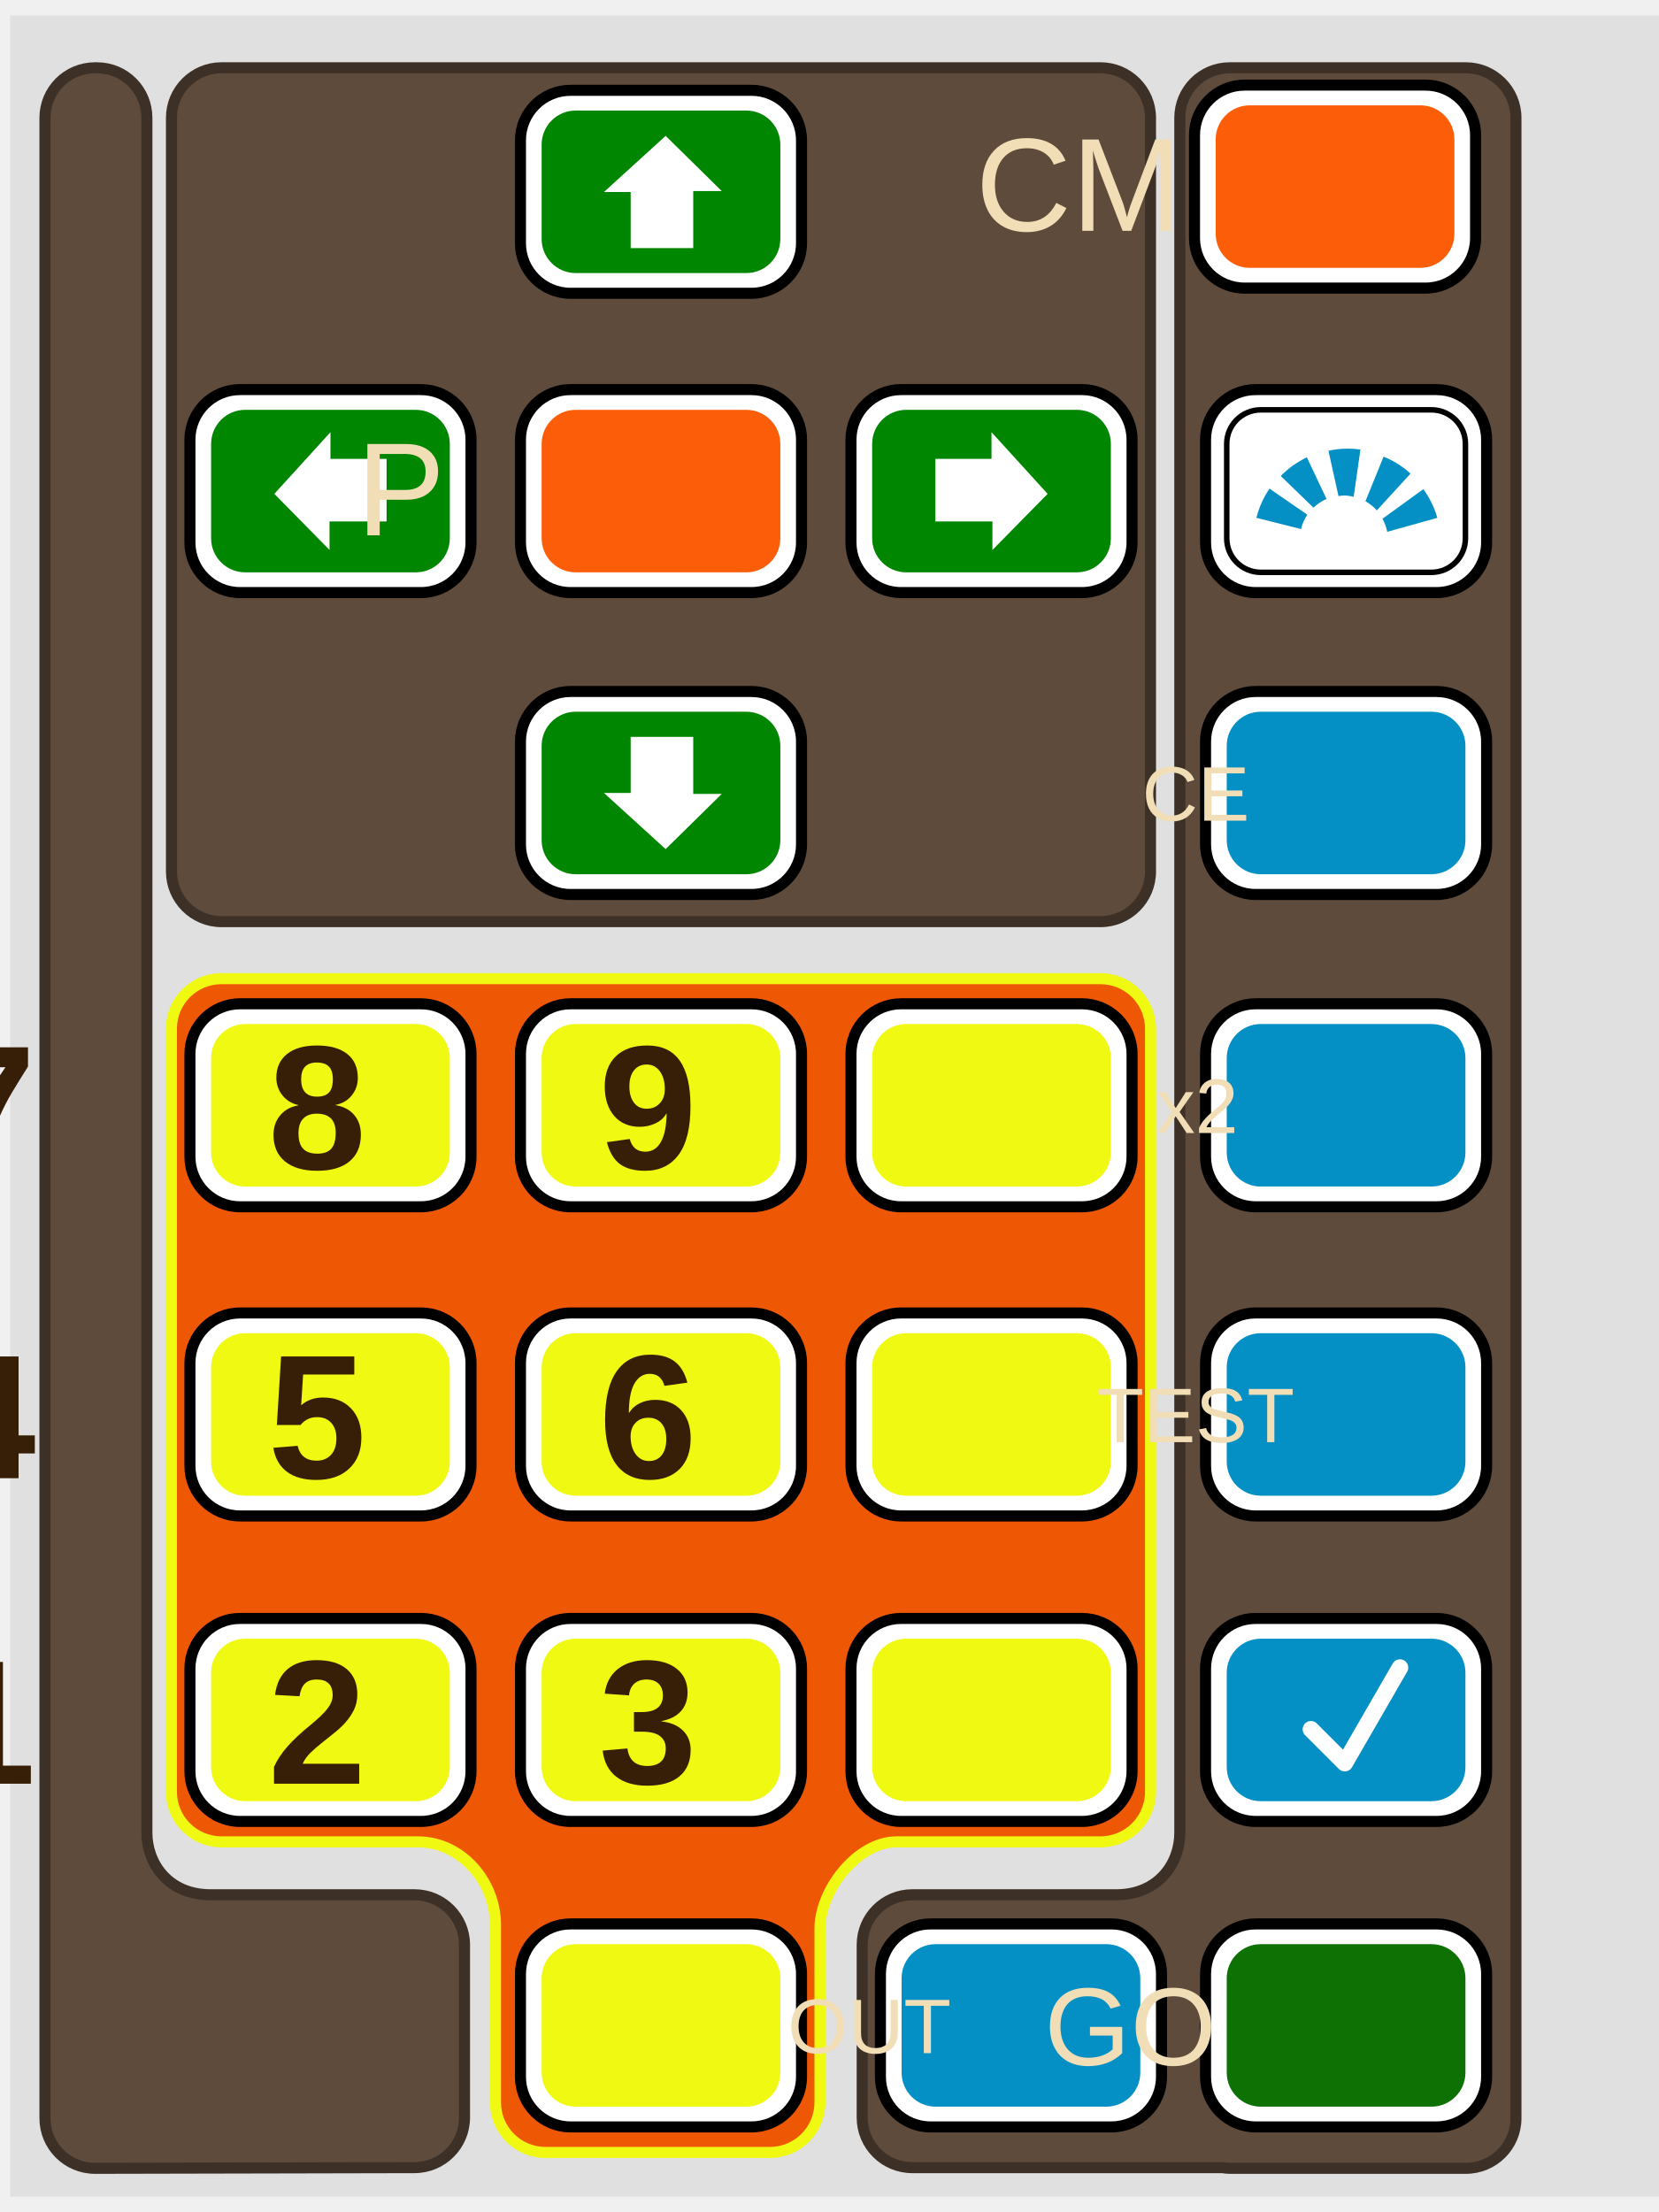
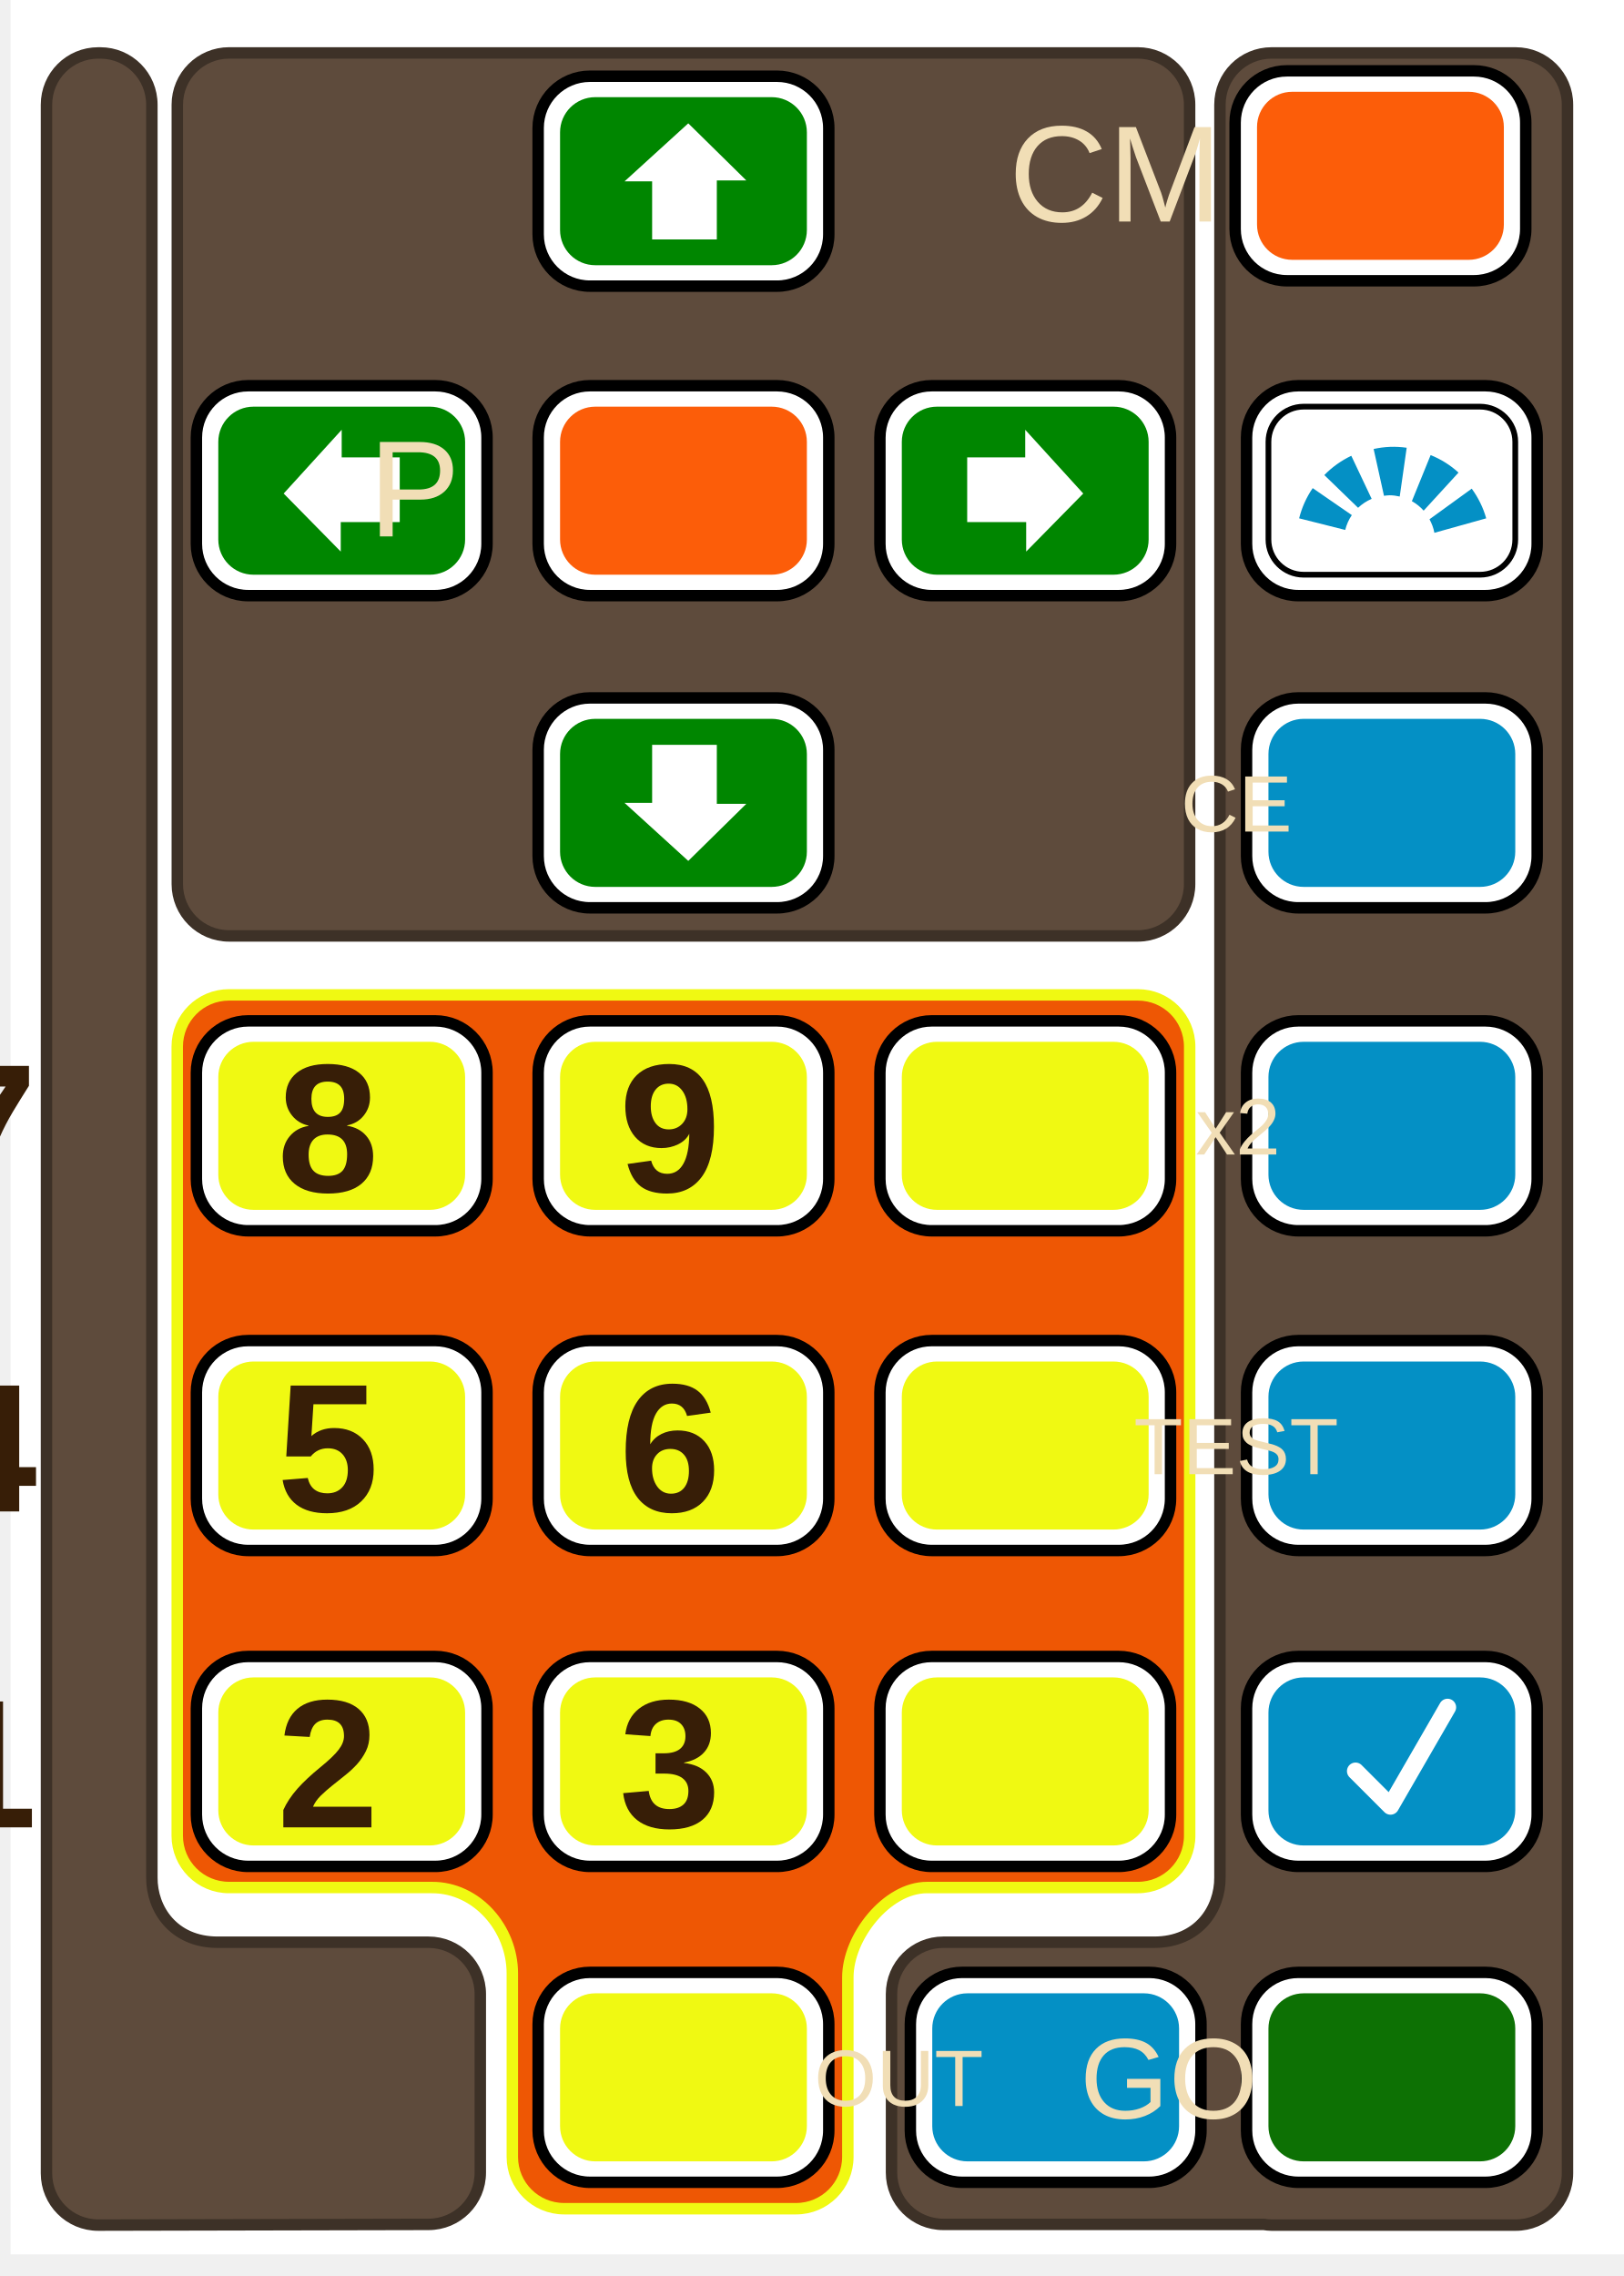
- <svg xmlns="http://www.w3.org/2000/svg" xmlns:xlink="http://www.w3.org/1999/xlink" version="1.1" width="100%" height="100%" viewBox="0 0 300 400" preserveAspectRatio="xMidyMid meet" id="svg2">
+ <svg xmlns="http://www.w3.org/2000/svg" xmlns:xlink="http://www.w3.org/1999/xlink" version="1.1" width="284" height="398" preserveAspectRatio="xMidyMid meet" id="keypad" style="border:1px solid blue">
  <defs id="defs4">
    <linearGradient id="linearGradient4239">
      <stop id="stop4241" style="stop-color:#ffffff;stop-opacity:1" offset="0" />
      <stop id="stop4243" style="stop-color:#c2c2c5;stop-opacity:1" offset="1" />
    </linearGradient>
    <linearGradient id="linearGradient4231">
      <stop id="stop4233" style="stop-color:#ffffff;stop-opacity:1" offset="0" />
      <stop id="stop4235" style="stop-color:#c2c2c5;stop-opacity:1" offset="1" />
    </linearGradient>
    <linearGradient x1="5.647" y1="6.562" x2="299.314" y2="395.294" id="linearGradient4237" xlink:href="#linearGradient4231" gradientUnits="userSpaceOnUse" />
    <linearGradient x1="5.647" y1="6.562" x2="299.314" y2="395.294" id="linearGradient4245" xlink:href="#linearGradient4239" gradientUnits="userSpaceOnUse" />
    <linearGradient x1="5.647" y1="6.562" x2="299.314" y2="395.294" id="linearGradient3472" xlink:href="#linearGradient4239" gradientUnits="userSpaceOnUse" gradientTransform="translate(1.401548,-1.398294)" />
    <linearGradient x1="5.647" y1="6.562" x2="299.314" y2="395.294" id="linearGradient3474" xlink:href="#linearGradient4231" gradientUnits="userSpaceOnUse" gradientTransform="translate(1.401548,-1.398294)" />
  </defs>
-   <g id="layer2" style="display:inline">
-     <rect width="299.314" height="393.438" x="2.343" y="3.281" id="rect4229" style="color:#000000;fill:#e0e0e1;fill-opacity:1;fill-rule:nonzero;stroke:#e0e0e1;stroke-width:1;marker:none;visibility:visible;display:inline;overflow:visible;enable-background:accumulate" />
+   <g id="layer2" transform="matrix(1,0,0,1,0,-3)" style="display:inline">
+     <rect width="299.314" height="393.438" x="2.343" y="3.281" id="rect4229" style="color:#000000;fill:#ffffff;fill-opacity:1;fill-rule:nonzero;stroke:#ffffff;stroke-width:1;marker:none;visibility:visible;display:inline;overflow:visible;enable-background:accumulate" />
    <path d="m 40.058,176.972 c -5.019,0 -9.062,4.044 -9.062,9.062 l 0,137.971 c 0,5.019 4.044,9.062 9.062,9.062 l 35.466,0 c 7.895,-0.035 14.074,7.191 14.074,14.99 l 0,32.114 c 0,5.019 4.044,9.062 9.062,9.062 l 40.553,0 c 5.019,0 9.062,-4.044 9.062,-9.062 l 0,-31.408 c 0,-7.005 6.773,-15.695 13.842,-15.695 l 36.877,0 c 5.019,0 9.062,-4.044 9.062,-9.062 l 0,-137.971 c 0,-5.019 -4.044,-9.062 -9.062,-9.062 z" id="rect4117" style="color:#000000;fill:#ee5704;fill-opacity:1;fill-rule:nonzero;stroke:#f0f912;stroke-width:2;stroke-opacity:1;marker:none;visibility:visible;display:inline;overflow:visible;enable-background:accumulate" />
    <rect width="177.038" height="154.409" rx="9.059" ry="9.059" x="31.008" y="12.254" id="rect3161" style="color:#000000;fill:#5e4b3c;fill-opacity:1;fill-rule:nonzero;stroke:#3d3127;stroke-width:2;stroke-opacity:1;marker:none;visibility:visible;display:inline;overflow:visible;enable-background:accumulate" />
-     <g id="up">
+     <g id="up" class="btn arrow">
      <rect width="50.827" height="36.708" rx="9.059" ry="9.059" x="94.114" y="16.329" id="rect3015" style="color:#000000;fill:#ffffff;fill-opacity:1;stroke:#000000;stroke-width:2;marker:none;visibility:visible;display:inline;overflow:visible;enable-background:accumulate" />
      <rect width="43.165" height="29.387" rx="6.156" ry="6.156" x="97.945" y="19.99" id="rect3079" style="color:#000000;fill:#008600;fill-opacity:1;stroke:none;stroke-width:2;marker:none;visibility:visible;display:inline;overflow:visible;enable-background:accumulate" />
      <path d="m 109.222,34.717 4.825,0 0,10.15 11.314,0 0,-10.316 5.158,0 -10.15,-9.983 z" id="path3081" style="color:#000000;fill:#ffffff;stroke:none;stroke-width:2;marker:none;visibility:visible;display:inline;overflow:visible;enable-background:accumulate" />
    </g>
-     <g id="down">
+     <g id="down" class="btn arrow">
      <rect width="50.827" height="36.708" rx="9.059" ry="9.059" x="94.114" y="125.042" id="rect3013" style="color:#000000;fill:#ffffff;fill-opacity:1;stroke:#000000;stroke-width:2;marker:none;visibility:visible;display:inline;overflow:visible;enable-background:accumulate" />
      <rect width="43.165" height="29.387" rx="6.156" ry="6.156" x="97.945" y="128.703" id="rect3071" style="color:#000000;fill:#008600;fill-opacity:1;stroke:none;stroke-width:2;marker:none;visibility:visible;display:inline;overflow:visible;enable-background:accumulate" />
      <path d="m 109.222,143.397 4.825,0 0,-10.15 11.314,0 0,10.316 5.158,0 -10.15,9.983 z" id="path3083" style="color:#000000;fill:#ffffff;stroke:none;stroke-width:2;marker:none;visibility:visible;display:inline;overflow:visible;enable-background:accumulate" />
    </g>
-     <g id="right">
+     <g id="right" class="btn arrow">
      <rect width="50.827" height="36.708" rx="9.059" ry="9.059" x="153.882" y="70.45" id="rect3009" style="color:#000000;fill:#ffffff;fill-opacity:1;stroke:#000000;stroke-width:2;marker:none;visibility:visible;display:inline;overflow:visible;enable-background:accumulate" />
      <rect width="43.165" height="29.387" rx="6.156" ry="6.156" x="157.713" y="74.111" id="rect3077" style="color:#000000;fill:#008600;fill-opacity:1;stroke:none;stroke-width:2;marker:none;visibility:visible;display:inline;overflow:visible;enable-background:accumulate" />
      <path d="m 179.296,78.156 0,4.825 -10.15,0 0,11.314 10.316,0 0,5.158 9.983,-10.15 z" id="path3085" style="color:#000000;fill:#ffffff;stroke:none;stroke-width:2;marker:none;visibility:visible;display:inline;overflow:visible;enable-background:accumulate" />
    </g>
-     <g id="left">
+     <g id="left" class="btn arrow">
      <rect width="50.827" height="36.708" rx="9.059" ry="9.059" x="34.345" y="70.45" id="rect3011" style="color:#000000;fill:#ffffff;fill-opacity:1;stroke:#000000;stroke-width:2;marker:none;visibility:visible;display:inline;overflow:visible;enable-background:accumulate" />
      <rect width="43.165" height="29.387" rx="6.156" ry="6.156" x="38.176" y="74.111" id="rect3075" style="color:#000000;fill:#008600;fill-opacity:1;stroke:none;stroke-width:2;marker:none;visibility:visible;display:inline;overflow:visible;enable-background:accumulate" />
      <path d="m 59.758,78.156 0,4.825 10.15,0 0,11.314 -10.316,0 0,5.158 -9.983,-10.15 z" id="path3087" style="color:#000000;fill:#ffffff;stroke:none;stroke-width:2;marker:none;visibility:visible;display:inline;overflow:visible;enable-background:accumulate" />
    </g>
-     <g id="pause">
+     <g id="pause" class="btn">
      <rect width="50.827" height="36.708" rx="9.059" ry="9.059" x="94.114" y="70.45" id="rect3001" style="color:#000000;fill:#ffffff;fill-opacity:1;stroke:#000000;stroke-width:2;marker:none;visibility:visible;display:inline;overflow:visible;enable-background:accumulate" />
      <rect width="43.165" height="29.387" rx="6.156" ry="6.156" x="97.945" y="74.111" id="rect3073" style="color:#000000;fill:#fc5d09;fill-opacity:1;stroke:none;stroke-width:2;marker:none;visibility:visible;display:inline;overflow:visible;enable-background:accumulate" />
      <text x="127.15" y="96.805" id="text3089" xml:space="preserve" style="font-size:24px;font-style:normal;font-variant:normal;font-weight:normal;font-stretch:normal;text-align:end;text-anchor:end;color:#000000;fill:#f1deb6;fill-opacity:1;fill-rule:nonzero;stroke:none;stroke-width:2;marker:none;visibility:visible;display:inline;overflow:visible;enable-background:accumulate;font-family:Arial;-inkscape-font-specification:Arial">
        <tspan x="127.15" y="96.805" id="tspan3091">P</tspan>
      </text>
    </g>
-     <g id="btn7">
+     <g id="btn7" class="btn num">
      <rect width="50.827" height="36.708" rx="9.059" ry="9.059" x="34.345" y="181.517" id="rect3007" style="color:#000000;fill:#ffffff;stroke:#000000;stroke-width:2;marker:none;visibility:visible;display:inline;overflow:visible;enable-background:accumulate" />
      <rect width="43.165" height="29.387" rx="6.156" ry="6.156" x="38.176" y="185.177" id="rect3065" style="color:#000000;fill:#f0f912;fill-opacity:1;stroke:none;stroke-width:2;marker:none;visibility:visible;display:inline;overflow:visible;enable-background:accumulate" />
      <text x="68.704" y="211.401" id="text3093" xml:space="preserve" style="font-size:32px;font-style:normal;font-variant:normal;font-weight:bold;font-stretch:normal;text-align:end;text-anchor:end;color:#000000;fill:#371e07;fill-opacity:1;fill-rule:nonzero;stroke:none;stroke-width:2;marker:none;visibility:visible;display:inline;overflow:visible;enable-background:accumulate;font-family:Arial;-inkscape-font-specification:Arial Bold">
        <tspan x="68.704" y="211.401" id="tspan3095">7</tspan>
      </text>
    </g>
-     <g id="btn8">
+     <g id="btn8" class="btn num">
      <rect width="50.827" height="36.708" rx="9.059" ry="9.059" x="94.114" y="181.517" id="rect2999" style="color:#000000;fill:#ffffff;stroke:#000000;stroke-width:2;marker:none;visibility:visible;display:inline;overflow:visible;enable-background:accumulate" />
      <rect width="43.165" height="29.387" rx="6.156" ry="6.156" x="97.945" y="185.177" id="rect3067" style="color:#000000;fill:#f0f912;fill-opacity:1;stroke:none;stroke-width:2;marker:none;visibility:visible;display:inline;overflow:visible;enable-background:accumulate" />
      <text x="128.473" y="211.401" id="text3097" xml:space="preserve" style="font-size:32px;font-style:normal;font-variant:normal;font-weight:bold;font-stretch:normal;text-align:end;text-anchor:end;color:#000000;fill:#371e07;fill-opacity:1;fill-rule:nonzero;stroke:none;stroke-width:2;marker:none;visibility:visible;display:inline;overflow:visible;enable-background:accumulate;font-family:Arial;-inkscape-font-specification:Arial Bold">
        <tspan x="128.473" y="211.401" id="tspan3099">8</tspan>
      </text>
    </g>
-     <g id="btn9">
+     <g id="btn9" class="btn num">
      <rect width="50.827" height="36.708" rx="9.059" ry="9.059" x="153.882" y="181.517" id="rect3005" style="color:#000000;fill:#ffffff;stroke:#000000;stroke-width:2;marker:none;visibility:visible;display:inline;overflow:visible;enable-background:accumulate" />
      <rect width="43.165" height="29.387" rx="6.156" ry="6.156" x="157.713" y="185.177" id="rect3069" style="color:#000000;fill:#f0f912;fill-opacity:1;stroke:none;stroke-width:2;marker:none;visibility:visible;display:inline;overflow:visible;enable-background:accumulate" />
      <text x="188.28" y="211.401" id="text3101" xml:space="preserve" style="font-size:32px;font-style:normal;font-variant:normal;font-weight:bold;font-stretch:normal;text-align:end;text-anchor:end;color:#000000;fill:#371e07;fill-opacity:1;fill-rule:nonzero;stroke:none;stroke-width:2;marker:none;visibility:visible;display:inline;overflow:visible;enable-background:accumulate;font-family:Arial;-inkscape-font-specification:Arial Bold">
        <tspan x="188.28" y="211.401" id="tspan3103">9</tspan>
      </text>
    </g>
-     <g id="btn4">
+     <g id="btn4" class="btn num">
      <rect width="50.827" height="36.708" rx="9.059" ry="9.059" x="34.345" y="237.424" id="rect3109" style="color:#000000;fill:#ffffff;stroke:#000000;stroke-width:2;marker:none;visibility:visible;display:inline;overflow:visible;enable-background:accumulate" />
      <rect width="43.165" height="29.387" rx="6.156" ry="6.156" x="38.176" y="241.084" id="rect3111" style="color:#000000;fill:#f0f912;fill-opacity:1;stroke:none;stroke-width:2;marker:none;visibility:visible;display:inline;overflow:visible;enable-background:accumulate" />
      <text x="68.704" y="267.308" id="text3117" xml:space="preserve" style="font-size:32px;font-style:normal;font-variant:normal;font-weight:bold;font-stretch:normal;text-align:end;text-anchor:end;color:#000000;fill:#371e07;fill-opacity:1;fill-rule:nonzero;stroke:none;stroke-width:2;marker:none;visibility:visible;display:inline;overflow:visible;enable-background:accumulate;font-family:Arial;-inkscape-font-specification:Arial Bold">
        <tspan x="68.704" y="267.308" id="tspan3119">4</tspan>
      </text>
    </g>
-     <g id="btn5">
+     <g id="btn5" class="btn num">
      <rect width="50.827" height="36.708" rx="9.059" ry="9.059" x="94.114" y="237.424" id="rect3105" style="color:#000000;fill:#ffffff;stroke:#000000;stroke-width:2;marker:none;visibility:visible;display:inline;overflow:visible;enable-background:accumulate" />
      <rect width="43.165" height="29.387" rx="6.156" ry="6.156" x="97.945" y="241.084" id="rect3113" style="color:#000000;fill:#f0f912;fill-opacity:1;stroke:none;stroke-width:2;marker:none;visibility:visible;display:inline;overflow:visible;enable-background:accumulate" />
      <text x="128.473" y="267.308" id="text3121" xml:space="preserve" style="font-size:32px;font-style:normal;font-variant:normal;font-weight:bold;font-stretch:normal;text-align:end;text-anchor:end;color:#000000;fill:#371e07;fill-opacity:1;fill-rule:nonzero;stroke:none;stroke-width:2;marker:none;visibility:visible;display:inline;overflow:visible;enable-background:accumulate;font-family:Arial;-inkscape-font-specification:Arial Bold">
        <tspan x="128.473" y="267.308" id="tspan3123">5</tspan>
      </text>
    </g>
-     <g id="btn6">
+     <g id="btn6" class="btn num">
      <rect width="50.827" height="36.708" rx="9.059" ry="9.059" x="153.882" y="237.424" id="rect3107" style="color:#000000;fill:#ffffff;stroke:#000000;stroke-width:2;marker:none;visibility:visible;display:inline;overflow:visible;enable-background:accumulate" />
      <rect width="43.165" height="29.387" rx="6.156" ry="6.156" x="157.713" y="241.084" id="rect3115" style="color:#000000;fill:#f0f912;fill-opacity:1;stroke:none;stroke-width:2;marker:none;visibility:visible;display:inline;overflow:visible;enable-background:accumulate" />
      <text x="188.28" y="267.308" id="text3125" xml:space="preserve" style="font-size:32px;font-style:normal;font-variant:normal;font-weight:bold;font-stretch:normal;text-align:end;text-anchor:end;color:#000000;fill:#371e07;fill-opacity:1;fill-rule:nonzero;stroke:none;stroke-width:2;marker:none;visibility:visible;display:inline;overflow:visible;enable-background:accumulate;font-family:Arial;-inkscape-font-specification:Arial Bold">
        <tspan x="188.28" y="267.308" id="tspan3127">6</tspan>
      </text>
    </g>
-     <g id="btn1">
+     <g id="btn1" class="btn num">
      <rect width="50.827" height="36.708" rx="9.059" ry="9.059" x="34.345" y="292.665" id="rect3133" style="color:#000000;fill:#ffffff;stroke:#000000;stroke-width:2;marker:none;visibility:visible;display:inline;overflow:visible;enable-background:accumulate" />
      <rect width="43.165" height="29.387" rx="6.156" ry="6.156" x="38.176" y="296.325" id="rect3135" style="color:#000000;fill:#f0f912;fill-opacity:1;stroke:none;stroke-width:2;marker:none;visibility:visible;display:inline;overflow:visible;enable-background:accumulate" />
      <text x="68.704" y="322.549" id="text3141" xml:space="preserve" style="font-size:32px;font-style:normal;font-variant:normal;font-weight:bold;font-stretch:normal;text-align:end;text-anchor:end;color:#000000;fill:#371e07;fill-opacity:1;fill-rule:nonzero;stroke:none;stroke-width:2;marker:none;visibility:visible;display:inline;overflow:visible;enable-background:accumulate;font-family:Arial;-inkscape-font-specification:Arial Bold">
        <tspan x="68.704" y="322.549" id="tspan3143">1</tspan>
      </text>
    </g>
-     <g id="btn2">
+     <g id="btn2" class="btn num">
      <rect width="50.827" height="36.708" rx="9.059" ry="9.059" x="94.114" y="292.665" id="rect3129" style="color:#000000;fill:#ffffff;stroke:#000000;stroke-width:2;marker:none;visibility:visible;display:inline;overflow:visible;enable-background:accumulate" />
      <rect width="43.165" height="29.387" rx="6.156" ry="6.156" x="97.945" y="296.325" id="rect3137" style="color:#000000;fill:#f0f912;fill-opacity:1;stroke:none;stroke-width:2;marker:none;visibility:visible;display:inline;overflow:visible;enable-background:accumulate" />
      <text x="128.473" y="322.549" id="text3145" xml:space="preserve" style="font-size:32px;font-style:normal;font-variant:normal;font-weight:bold;font-stretch:normal;text-align:end;text-anchor:end;color:#000000;fill:#371e07;fill-opacity:1;fill-rule:nonzero;stroke:none;stroke-width:2;marker:none;visibility:visible;display:inline;overflow:visible;enable-background:accumulate;font-family:Arial;-inkscape-font-specification:Arial Bold">
        <tspan x="128.473" y="322.549" id="tspan3147">2</tspan>
      </text>
    </g>
-     <g id="btn3">
+     <g id="btn3" class="btn num">
      <rect width="50.827" height="36.708" rx="9.059" ry="9.059" x="153.882" y="292.665" id="rect3131" style="color:#000000;fill:#ffffff;stroke:#000000;stroke-width:2;marker:none;visibility:visible;display:inline;overflow:visible;enable-background:accumulate" />
      <rect width="43.165" height="29.387" rx="6.156" ry="6.156" x="157.713" y="296.325" id="rect3139" style="color:#000000;fill:#f0f912;fill-opacity:1;stroke:none;stroke-width:2;marker:none;visibility:visible;display:inline;overflow:visible;enable-background:accumulate" />
      <text x="188.28" y="322.549" id="text3149" xml:space="preserve" style="font-size:32px;font-style:normal;font-variant:normal;font-weight:bold;font-stretch:normal;text-align:end;text-anchor:end;color:#000000;fill:#371e07;fill-opacity:1;fill-rule:nonzero;stroke:none;stroke-width:2;marker:none;visibility:visible;display:inline;overflow:visible;enable-background:accumulate;font-family:Arial;-inkscape-font-specification:Arial Bold">
        <tspan x="188.28" y="322.549" id="tspan3151">3</tspan>
      </text>
    </g>
-     <g id="btn0">
+     <g id="btn0" class="btn num">
      <rect width="50.827" height="36.708" rx="9.059" ry="9.059" x="94.114" y="347.906" id="rect3153" style="color:#000000;fill:#ffffff;stroke:#000000;stroke-width:2;marker:none;visibility:visible;display:inline;overflow:visible;enable-background:accumulate" />
      <rect width="43.165" height="29.387" rx="6.156" ry="6.156" x="97.945" y="351.567" id="rect3155" style="color:#000000;fill:#f0f912;fill-opacity:1;stroke:none;stroke-width:2;marker:none;visibility:visible;display:inline;overflow:visible;enable-background:accumulate" />
      <text x="128.473" y="377.791" id="text3157" xml:space="preserve" style="font-size:32px;font-style:normal;font-variant:normal;font-weight:bold;font-stretch:normal;text-align:end;text-anchor:end;color:#000000;fill:#371e07;fill-opacity:1;fill-rule:nonzero;stroke:none;stroke-width:2;marker:none;visibility:visible;display:inline;overflow:visible;enable-background:accumulate;font-family:Arial;-inkscape-font-specification:Arial Bold">
        <tspan x="128.473" y="377.791" id="tspan3159">0</tspan>
      </text>
    </g>
    <path d="m 222.38,12.258 c -5.019,0 -9.031,4.044 -9.031,9.062 l 0,309.983 c 0.046,5.529 -3.767,11.33 -11.503,11.33 l -36.872,0 c -5.019,0 -9.062,4.044 -9.062,9.062 l 0,31.219 c 0,5.019 4.044,9.062 9.062,9.062 l 56.031,0 c 0.456,0.07 0.899,0.125 1.375,0.125 l 42.688,0 c 5.019,0 9.062,-4.044 9.062,-9.062 l 0,-361.719 c 0,-5.019 -4.044,-9.062 -9.062,-9.062 z" id="rect4122" style="color:#000000;fill:#5e4b3c;fill-opacity:1;fill-rule:nonzero;stroke:#3d3127;stroke-width:2;stroke-opacity:1;marker:none;visibility:visible;display:inline;overflow:visible;enable-background:accumulate" />
-     <g id="cm">
+     <g id="cm" class="btn">
      <rect width="50.827" height="36.708" rx="9.059" ry="9.059" x="216.004" y="15.388" id="rect4127" style="color:#000000;fill:#ffffff;fill-opacity:1;stroke:#000000;stroke-width:2;marker:none;visibility:visible;display:inline;overflow:visible;enable-background:accumulate" />
      <rect width="43.165" height="29.387" rx="6.156" ry="6.156" x="219.835" y="19.048" id="rect4129" style="color:#000000;fill:#fc5d09;fill-opacity:1;stroke:none;stroke-width:2;marker:none;visibility:visible;display:inline;overflow:visible;enable-background:accumulate" />
      <text x="260.416" y="41.743" id="text4131" xml:space="preserve" style="font-size:24px;font-style:normal;font-variant:normal;font-weight:normal;font-stretch:normal;text-align:end;text-anchor:end;color:#000000;fill:#f1deb6;fill-opacity:1;fill-rule:nonzero;stroke:none;stroke-width:2;marker:none;visibility:visible;display:inline;overflow:visible;enable-background:accumulate;font-family:Arial;-inkscape-font-specification:Arial">
        <tspan x="260.416" y="41.743" id="tspan4133">CM</tspan>
      </text>
    </g>
-     <g transform="translate(3.398221,52.72301)" id="ce">
+     <g transform="translate(3.398221,52.72301)" id="ce" class="btn">
      <rect width="50.827" height="36.708" rx="9.059" ry="9.059" x="214.603" y="72.319" id="rect4135" style="color:#000000;fill:#ffffff;fill-opacity:1;stroke:#000000;stroke-width:2;marker:none;visibility:visible;display:inline;overflow:visible;enable-background:accumulate" />
      <rect width="43.165" height="29.387" rx="6.156" ry="6.156" x="218.434" y="75.98" id="rect4137" style="color:#000000;fill:#0490c5;fill-opacity:1;stroke:none;stroke-width:2;marker:none;visibility:visible;display:inline;overflow:visible;enable-background:accumulate" />
      <text x="249.785" y="95.684" id="text4139" xml:space="preserve" style="font-size:14px;font-style:normal;font-variant:normal;font-weight:normal;font-stretch:normal;text-align:end;text-anchor:end;color:#000000;fill:#f1deb6;fill-opacity:1;fill-rule:nonzero;stroke:none;stroke-width:2;marker:none;visibility:visible;display:inline;overflow:visible;enable-background:accumulate;font-family:Arial;-inkscape-font-specification:Arial">
        <tspan x="249.785" y="95.684" id="tspan4141">CE</tspan>
      </text>
    </g>
-     <g transform="translate(3.398221,109.1975)" id="x2">
+     <g transform="translate(3.398221,109.1975)" id="x2" class="btn">
      <rect width="50.827" height="36.708" rx="9.059" ry="9.059" x="214.603" y="72.319" id="rect4151" style="color:#000000;fill:#ffffff;fill-opacity:1;stroke:#000000;stroke-width:2;marker:none;visibility:visible;display:inline;overflow:visible;enable-background:accumulate" />
      <rect width="43.165" height="29.387" rx="6.156" ry="6.156" x="218.434" y="75.98" id="rect4153" style="color:#000000;fill:#0490c5;fill-opacity:1;stroke:none;stroke-width:2;marker:none;visibility:visible;display:inline;overflow:visible;enable-background:accumulate" />
      <text x="247.734" y="95.684" id="text4155" xml:space="preserve" style="font-size:14px;font-style:normal;font-variant:normal;font-weight:normal;font-stretch:normal;text-align:end;text-anchor:end;color:#000000;fill:#f1deb6;fill-opacity:1;fill-rule:nonzero;stroke:none;stroke-width:2;marker:none;visibility:visible;display:inline;overflow:visible;enable-background:accumulate;font-family:Arial;-inkscape-font-specification:Arial">
        <tspan x="247.734" y="95.684" id="tspan4157">x2</tspan>
      </text>
    </g>
-     <g transform="translate(3.398221,165.1043)" id="test">
+     <g transform="translate(3.398221,165.1043)" id="test" class="btn">
      <rect width="50.827" height="36.708" rx="9.059" ry="9.059" x="214.603" y="72.319" id="rect4161" style="color:#000000;fill:#ffffff;fill-opacity:1;stroke:#000000;stroke-width:2;marker:none;visibility:visible;display:inline;overflow:visible;enable-background:accumulate" />
      <rect width="43.165" height="29.387" rx="6.156" ry="6.156" x="218.434" y="75.98" id="rect4163" style="color:#000000;fill:#0490c5;fill-opacity:1;stroke:none;stroke-width:2;marker:none;visibility:visible;display:inline;overflow:visible;enable-background:accumulate" />
      <text x="257.906" y="95.684" id="text4165" xml:space="preserve" style="font-size:14px;font-style:normal;font-variant:normal;font-weight:normal;font-stretch:normal;text-align:end;text-anchor:end;color:#000000;fill:#f1deb6;fill-opacity:1;fill-rule:nonzero;stroke:none;stroke-width:2;marker:none;visibility:visible;display:inline;overflow:visible;enable-background:accumulate;font-family:Arial;-inkscape-font-specification:Arial">
        <tspan x="257.906" y="95.684" id="tspan4167">TEST</tspan>
      </text>
    </g>
-     <g transform="translate(-55.39585,275.5868)" id="out">
+     <g transform="translate(-55.39585,275.5868)" id="out" class="btn">
      <rect width="50.827" height="36.708" rx="9.059" ry="9.059" x="214.603" y="72.319" id="rect4171" style="color:#000000;fill:#ffffff;fill-opacity:1;stroke:#000000;stroke-width:2;marker:none;visibility:visible;display:inline;overflow:visible;enable-background:accumulate" />
      <rect width="43.165" height="29.387" rx="6.156" ry="6.156" x="218.434" y="75.98" id="rect4173" style="color:#000000;fill:#0490c5;fill-opacity:1;stroke:none;stroke-width:2;marker:none;visibility:visible;display:inline;overflow:visible;enable-background:accumulate" />
      <text x="254.601" y="95.684" id="text4175" xml:space="preserve" style="font-size:14px;font-style:normal;font-variant:normal;font-weight:normal;font-stretch:normal;text-align:end;text-anchor:end;color:#000000;fill:#f1deb6;fill-opacity:1;fill-rule:nonzero;stroke:none;stroke-width:2;marker:none;visibility:visible;display:inline;overflow:visible;enable-background:accumulate;font-family:Arial;-inkscape-font-specification:Arial">
        <tspan x="254.601" y="95.684" id="tspan4177">OUT</tspan>
      </text>
    </g>
-     <g transform="translate(3.398221,220.3455)" id="tick">
+     <g transform="translate(3.398221,220.3455)" id="tick" class="btn">
      <rect width="50.827" height="36.708" rx="9.059" ry="9.059" x="214.603" y="72.319" id="rect4181" style="color:#000000;fill:#ffffff;fill-opacity:1;stroke:#000000;stroke-width:2;marker:none;visibility:visible;display:inline;overflow:visible;enable-background:accumulate" />
      <rect width="43.165" height="29.387" rx="6.156" ry="6.156" x="218.434" y="75.98" id="rect4183" style="color:#000000;fill:#0490c5;fill-opacity:1;stroke:none;stroke-width:2;marker:none;visibility:visible;display:inline;overflow:visible;enable-background:accumulate" />
      <path d="m 233.663,314.112 6.118,6.118 9.976,-17.278" transform="translate(0,-221.7438)" id="path4189" style="color:#000000;fill:#0490c5;fill-opacity:1;fill-rule:nonzero;stroke:#ffffff;stroke-width:3;stroke-linecap:round;stroke-linejoin:round;stroke-miterlimit:4;stroke-opacity:1;stroke-dasharray:none;stroke-dashoffset:0;marker:none;visibility:visible;display:inline;overflow:visible;enable-background:accumulate" />
    </g>
-     <g transform="translate(3.398221,275.5868)" id="go">
+     <g transform="translate(3.398221,275.5868)" id="go" class="btn">
      <rect width="50.827" height="36.708" rx="9.059" ry="9.059" x="214.603" y="72.319" id="rect4193" style="color:#000000;fill:#ffffff;fill-opacity:1;stroke:#000000;stroke-width:2;marker:none;visibility:visible;display:inline;overflow:visible;enable-background:accumulate" />
      <rect width="43.165" height="29.387" rx="6.156" ry="6.156" x="218.434" y="75.98" id="rect4195" style="color:#000000;fill:#0d7104;fill-opacity:1;stroke:none;stroke-width:2;marker:none;visibility:visible;display:inline;overflow:visible;enable-background:accumulate" />
      <text x="255.475" y="97.837" id="text4197" xml:space="preserve" style="font-size:20px;font-style:normal;font-variant:normal;font-weight:normal;font-stretch:normal;text-align:end;text-anchor:end;color:#000000;fill:#f1deb6;fill-opacity:1;fill-rule:nonzero;stroke:none;stroke-width:2;marker:none;visibility:visible;display:inline;overflow:visible;enable-background:accumulate;font-family:Arial;-inkscape-font-specification:Arial">
        <tspan x="255.475" y="97.837" id="tspan4199">GO</tspan>
      </text>
    </g>
-     <g transform="translate(3.398221,-1.868908)" id="pewpew">
+     <g transform="translate(3.398221,-1.868908)" id="pewpew" class="btn">
      <rect width="50.827" height="36.708" rx="9.059" ry="9.059" x="214.603" y="72.319" id="rect4203" style="color:#000000;fill:#ffffff;fill-opacity:1;stroke:#000000;stroke-width:2;marker:none;visibility:visible;display:inline;overflow:visible;enable-background:accumulate" />
      <rect width="43.165" height="29.387" rx="6.156" ry="6.156" x="218.434" y="75.98" id="rect4205" style="color:#000000;fill:none;stroke:#000000;stroke-width:1;marker:none;visibility:visible;display:inline;overflow:visible;enable-background:accumulate" />
      <path d="m 239.704,83.008 c -0.966,0.037 -1.927,0.167 -2.875,0.375 l 1.812,8.188 c 0.319,-0.039 0.64,-0.094 0.969,-0.094 0.618,0 1.203,0.086 1.781,0.219 l 1.219,-8.531 c -0.962,-0.136 -1.94,-0.193 -2.906,-0.156 z m 7.094,1.438 -3.281,8.062 c 0.781,0.439 1.472,0.99 2.062,1.656 l 6.094,-6.656 c -1.432,-1.312 -3.075,-2.333 -4.875,-3.062 z m -13.875,0.125 c -1.753,0.835 -3.367,1.981 -4.719,3.375 l 5.906,5.719 c 0.688,-0.651 1.49,-1.188 2.375,-1.562 l -3.562,-7.531 z m -6.75,5.656 c -1.101,1.6 -1.901,3.398 -2.375,5.281 l 8.062,2.031 c 0.234,-0.94 0.622,-1.818 1.156,-2.594 l -6.844,-4.719 z m 27.812,0.094 -7.375,5.344 c 0.004,0.008 -0.004,0.023 0,0.031 0.39,0.725 0.693,1.507 0.844,2.344 l 9.062,-2.531 c -0.524,-1.87 -1.388,-3.618 -2.531,-5.188 z" id="path4213" style="color:#000000;fill:#0490c5;fill-opacity:1;stroke:none;stroke-width:1;marker:none;visibility:visible;display:inline;overflow:visible;enable-background:accumulate" />
    </g>
    <path d="m 17.53,12.258 c 5.019,0 9.031,4.044 9.031,9.062 l 0,309.983 c -0.046,5.529 3.767,11.33 11.503,11.33 l 36.872,0 c 5.019,0 9.062,4.044 9.062,9.062 l 0,31.219 c 0,5.019 -4.044,9.062 -9.062,9.062 l -57.744,0.125 c -5.019,0 -9.063,-4.044 -9.063,-9.062 l 0,-361.719 c 0,-5.019 4.044,-9.062 9.063,-9.062 z" id="path4227" style="color:#000000;fill:#5e4b3c;fill-opacity:1;fill-rule:nonzero;stroke:#3d3127;stroke-width:2;stroke-opacity:1;marker:none;visibility:visible;display:inline;overflow:visible;enable-background:accumulate" />
  </g>
</svg>
